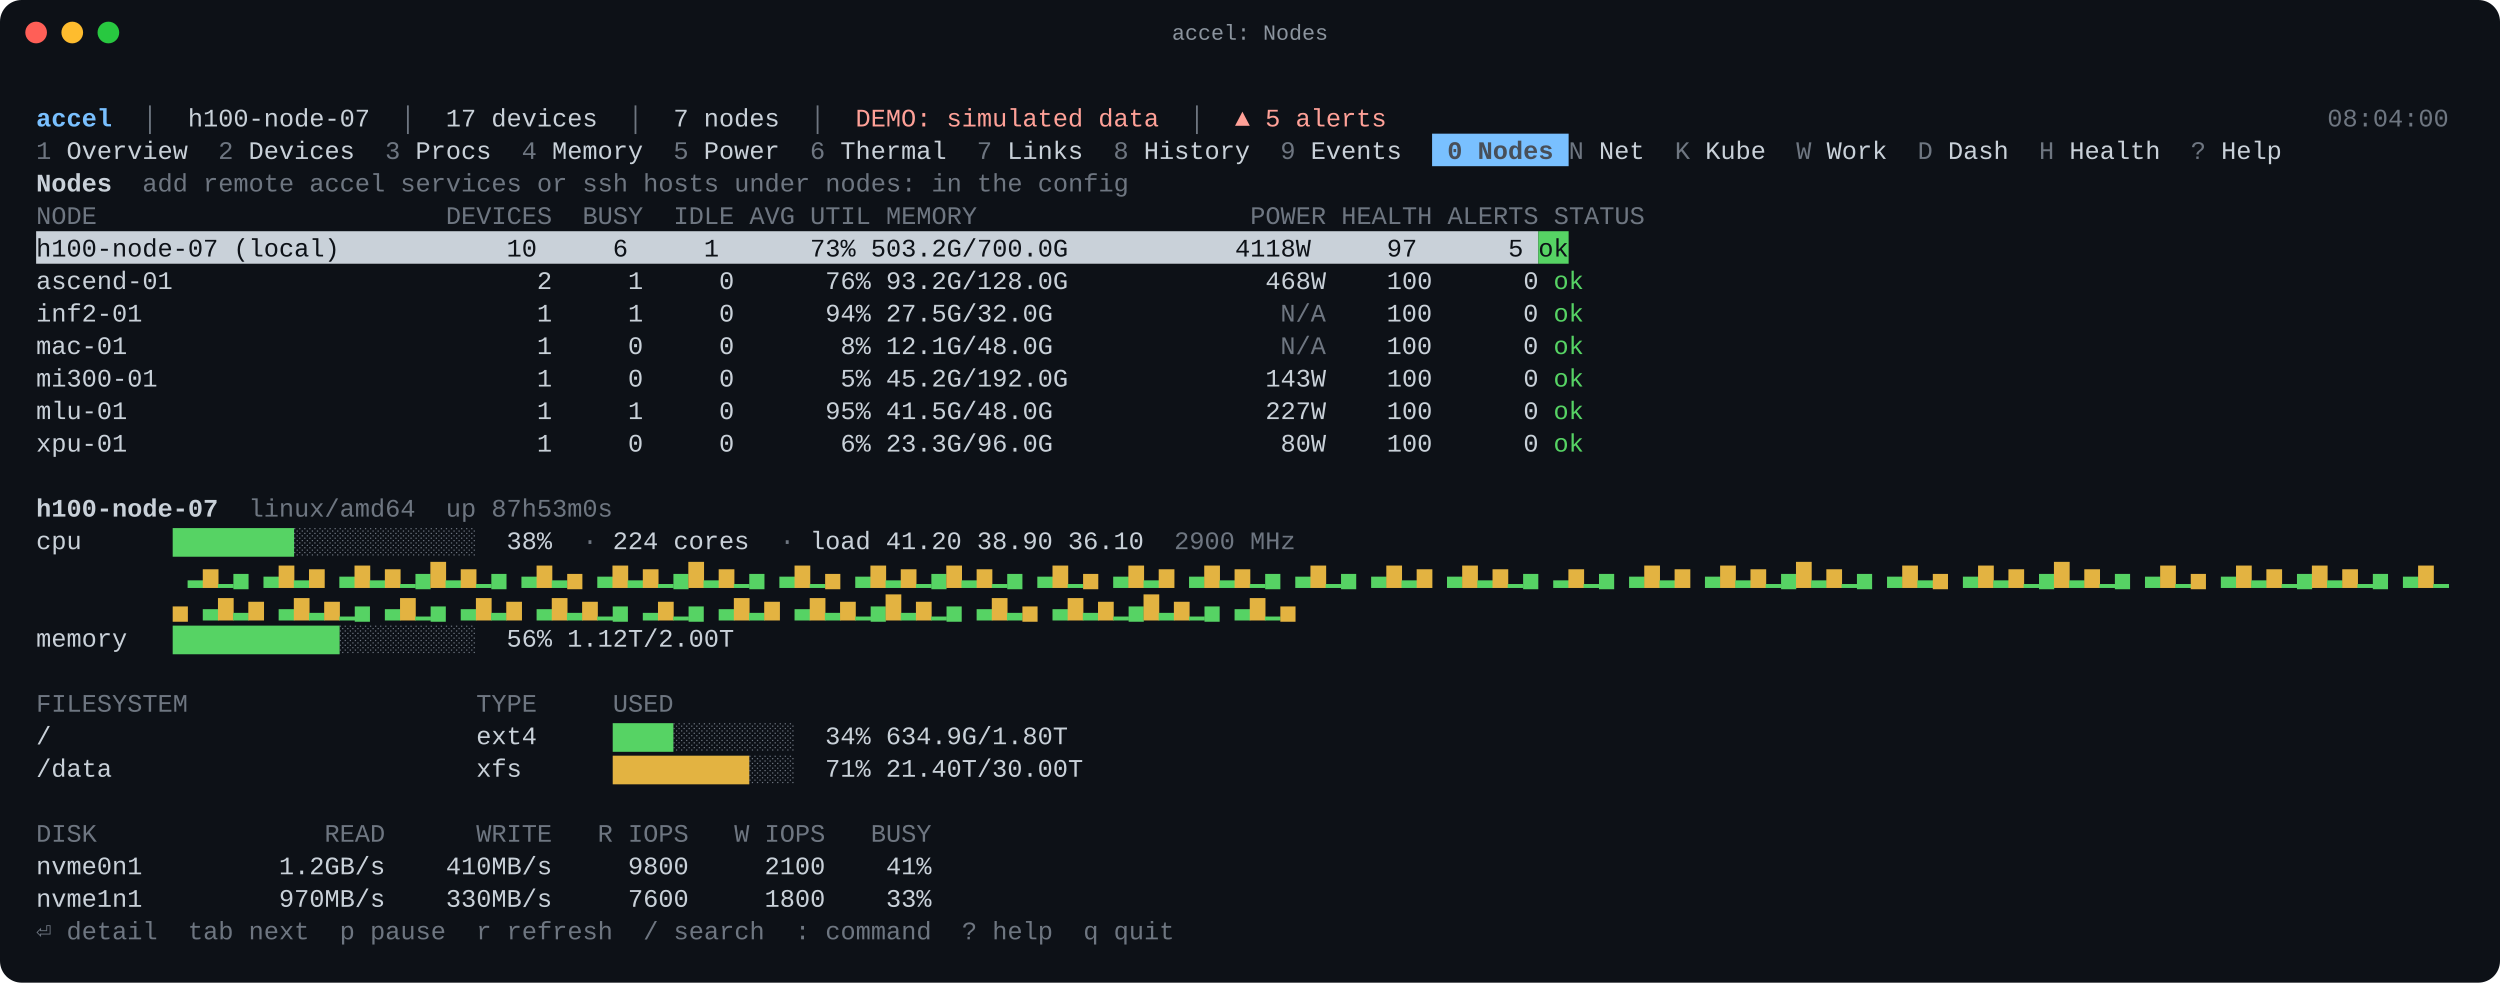
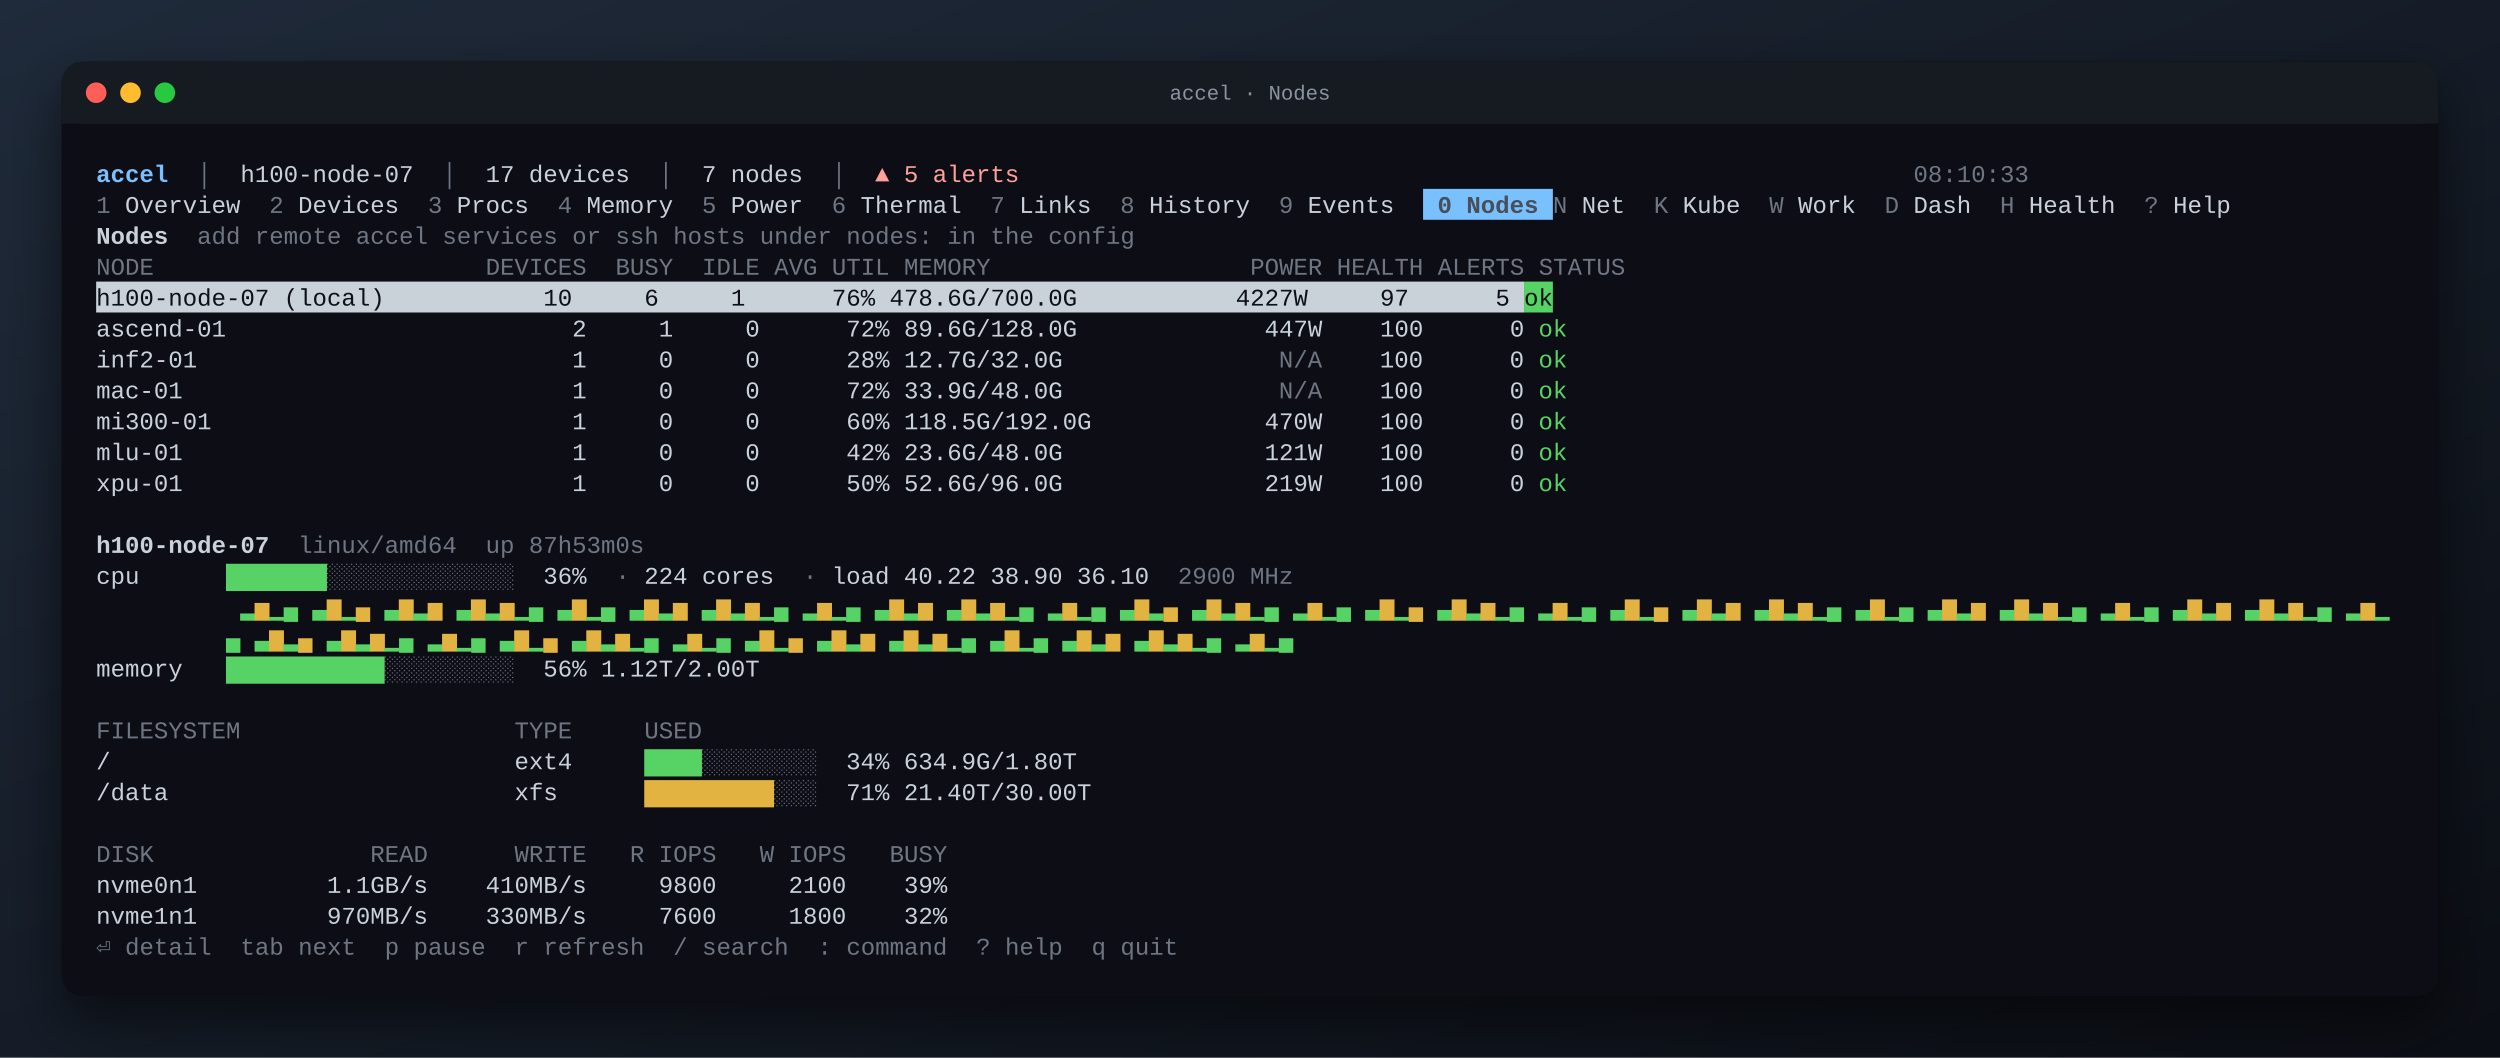
- <svg xmlns="http://www.w3.org/2000/svg" width="1384" height="544" viewBox="0 0 1384 544" font-family="JetBrains Mono, SFMono-Regular, Menlo, Consolas, Liberation Mono, monospace" font-size="14">
-   <rect width="100%" height="100%" rx="12" fill="#0d1117" />
-   <circle cx="20" cy="18" r="6" fill="#ff5f57" />
-   <circle cx="40" cy="18" r="6" fill="#febc2e" />
-   <circle cx="60" cy="18" r="6" fill="#28c840" />
-   <text x="50%" y="22" text-anchor="middle" fill="#8b949e" font-size="12">accel: Nodes</text>
-   <g xml:space="preserve">
+ <svg xmlns="http://www.w3.org/2000/svg" width="1456" height="616" viewBox="0 0 1456 616" font-family="JetBrains Mono, SFMono-Regular, Menlo, Consolas, Liberation Mono, monospace" font-size="14">
+   <defs>
+     <linearGradient id="desk" x1="0" y1="0" x2="1" y2="1">
+       <stop offset="0" stop-color="#1f2a3a" />
+       <stop offset="1" stop-color="#0b0e14" />
+     </linearGradient>
+     <filter id="shadow" x="-10%" y="-10%" width="120%" height="130%">
+       <feDropShadow dx="0" dy="14" stdDeviation="16" flood-color="#000" flood-opacity="0.55" />
+     </filter>
+   </defs>
+   <rect width="100%" height="100%" fill="url(#desk)" />
+   <rect x="36" y="36" width="1384" height="544" rx="12" fill="#0d1117" filter="url(#shadow)" />
+   <rect x="36" y="36" width="1384" height="36" rx="12" fill="#161b22" />
+   <rect x="36" y="60" width="1384" height="12" fill="#161b22" />
+   <circle cx="56" cy="54" r="6" fill="#ff5f57" />
+   <circle cx="76" cy="54" r="6" fill="#febc2e" />
+   <circle cx="96" cy="54" r="6" fill="#28c840" />
+   <text x="50%" y="58" text-anchor="middle" fill="#8b949e" font-size="12">accel · Nodes</text>
+   <g xml:space="preserve" transform="translate(36 36)">
    <text y="70.0" fill="#c9d1d9" xml:space="preserve" style="white-space:pre">
      <tspan x="20.0" fill="#79c0ff" font-weight="bold">accel</tspan>
      <tspan x="62.0" fill="#6e7681">  │  </tspan>
      <tspan x="104.0">h100-node-07</tspan>
      <tspan x="204.8" fill="#6e7681">  │  </tspan>
      <tspan x="246.8">17 devices</tspan>
      <tspan x="330.8" fill="#6e7681">  │  </tspan>
      <tspan x="372.8">7 nodes</tspan>
      <tspan x="431.6" fill="#6e7681">  │  </tspan>
-       <tspan x="473.6" fill="#ffa198">DEMO: simulated data</tspan>
-       <tspan x="641.6" fill="#6e7681">  │  </tspan>
-       <tspan x="683.6" fill="#ffa198">▲ 5 alerts</tspan>
-       <tspan x="1288.4" fill="#6e7681">08:04:00</tspan>
+       <tspan x="473.6" fill="#ffa198">▲ 5 alerts</tspan>
+       <tspan x="1078.4" fill="#6e7681">08:10:33                         </tspan>
    </text>
    <rect x="792.8" y="74.0" width="75.6" height="18.0" fill="#79c0ff" />
    <text y="88.0" fill="#c9d1d9" xml:space="preserve" style="white-space:pre">
      <tspan x="20.0" fill="#6e7681">1</tspan>
      <tspan x="28.4"> Overview  </tspan>
      <tspan x="120.8" fill="#6e7681">2</tspan>
      <tspan x="129.2"> Devices  </tspan>
      <tspan x="213.2" fill="#6e7681">3</tspan>
      <tspan x="221.6"> Procs  </tspan>
      <tspan x="288.8" fill="#6e7681">4</tspan>
      <tspan x="297.2"> Memory  </tspan>
      <tspan x="372.8" fill="#6e7681">5</tspan>
      <tspan x="381.2"> Power  </tspan>
      <tspan x="448.4" fill="#6e7681">6</tspan>
      <tspan x="456.8"> Thermal  </tspan>
      <tspan x="540.8" fill="#6e7681">7</tspan>
      <tspan x="549.2"> Links  </tspan>
      <tspan x="616.4" fill="#6e7681">8</tspan>
      <tspan x="624.8"> History  </tspan>
      <tspan x="708.8" fill="#6e7681">9</tspan>
      <tspan x="717.2"> Events  </tspan>
      <tspan x="792.8" fill="#484f58" font-weight="bold"> 0 Nodes </tspan>
      <tspan x="868.4" fill="#6e7681">N</tspan>
      <tspan x="876.8"> Net  </tspan>
      <tspan x="927.2" fill="#6e7681">K</tspan>
      <tspan x="935.6"> Kube  </tspan>
      <tspan x="994.4" fill="#6e7681">W</tspan>
      <tspan x="1002.8"> Work  </tspan>
      <tspan x="1061.6" fill="#6e7681">D</tspan>
      <tspan x="1070.0"> Dash  </tspan>
      <tspan x="1128.8" fill="#6e7681">H</tspan>
      <tspan x="1137.2"> Health  </tspan>
      <tspan x="1212.8" fill="#6e7681">?</tspan>
      <tspan x="1221.2"> Help  </tspan>
    </text>
    <text y="106.0" fill="#c9d1d9" xml:space="preserve" style="white-space:pre">
      <tspan x="20.0" font-weight="bold">Nodes</tspan>
      <tspan x="62.0" fill="#6e7681">  add remote accel services or ssh hosts under nodes: in the config</tspan>
    </text>
    <text y="124.0" fill="#c9d1d9" xml:space="preserve" style="white-space:pre">
      <tspan x="20.0" fill="#6e7681">NODE                       DEVICES  BUSY  IDLE AVG UTIL MEMORY                  POWER HEALTH ALERTS STATUS                        </tspan>
    </text>
    <rect x="20.0" y="128.0" width="831.6" height="18.0" fill="#c9d1d9" />
    <rect x="851.6" y="128.0" width="16.8" height="18.0" fill="#56d364" />
    <text y="142.0" fill="#c9d1d9" xml:space="preserve" style="white-space:pre">
-       <tspan x="20.0" fill="#0d1117">h100-node-07 (local)           10     6     1      73% 503.2G/700.0G           4118W     97      5 </tspan>
+       <tspan x="20.0" fill="#0d1117">h100-node-07 (local)           10     6     1      76% 478.6G/700.0G           4227W     97      5 </tspan>
      <tspan x="851.6" fill="#0d1117">ok</tspan>
    </text>
    <text y="160.0" fill="#c9d1d9" xml:space="preserve" style="white-space:pre">
-       <tspan x="20.0">ascend-01                        2     1     0      76% 93.2G/128.0G             468W    100      0 </tspan>
+       <tspan x="20.0">ascend-01                        2     1     0      72% 89.6G/128.0G             447W    100      0 </tspan>
      <tspan x="860.0" fill="#56d364">ok</tspan>
    </text>
    <text y="178.0" fill="#c9d1d9" xml:space="preserve" style="white-space:pre">
-       <tspan x="20.0">inf2-01                          1     1     0      94% 27.5G/32.0G               </tspan>
+       <tspan x="20.0">inf2-01                          1     0     0      28% 12.7G/32.0G               </tspan>
      <tspan x="708.8" fill="#6e7681">N/A</tspan>
      <tspan x="734.0">    100      0 </tspan>
      <tspan x="860.0" fill="#56d364">ok</tspan>
    </text>
    <text y="196.0" fill="#c9d1d9" xml:space="preserve" style="white-space:pre">
-       <tspan x="20.0">mac-01                           1     0     0       8% 12.1G/48.0G               </tspan>
+       <tspan x="20.0">mac-01                           1     0     0      72% 33.9G/48.0G               </tspan>
      <tspan x="708.8" fill="#6e7681">N/A</tspan>
      <tspan x="734.0">    100      0 </tspan>
      <tspan x="860.0" fill="#56d364">ok</tspan>
    </text>
    <text y="214.0" fill="#c9d1d9" xml:space="preserve" style="white-space:pre">
-       <tspan x="20.0">mi300-01                         1     0     0       5% 45.2G/192.0G             143W    100      0 </tspan>
+       <tspan x="20.0">mi300-01                         1     0     0      60% 118.5G/192.0G            470W    100      0 </tspan>
      <tspan x="860.0" fill="#56d364">ok</tspan>
    </text>
    <text y="232.0" fill="#c9d1d9" xml:space="preserve" style="white-space:pre">
-       <tspan x="20.0">mlu-01                           1     1     0      95% 41.5G/48.0G              227W    100      0 </tspan>
+       <tspan x="20.0">mlu-01                           1     0     0      42% 23.6G/48.0G              121W    100      0 </tspan>
      <tspan x="860.0" fill="#56d364">ok</tspan>
    </text>
    <text y="250.0" fill="#c9d1d9" xml:space="preserve" style="white-space:pre">
-       <tspan x="20.0">xpu-01                           1     0     0       6% 23.3G/96.0G               80W    100      0 </tspan>
+       <tspan x="20.0">xpu-01                           1     0     0      50% 52.6G/96.0G              219W    100      0 </tspan>
      <tspan x="860.0" fill="#56d364">ok</tspan>
    </text>
    <text y="286.0" fill="#c9d1d9" xml:space="preserve" style="white-space:pre">
      <tspan x="20.0" font-weight="bold">h100-node-07</tspan>
      <tspan x="137.6" fill="#6e7681">linux/amd64</tspan>
      <tspan x="230.0" fill="#6e7681">  up 87h53m0s</tspan>
    </text>
    <text y="304.0" fill="#c9d1d9" xml:space="preserve" style="white-space:pre">
      <tspan x="20.0">cpu      </tspan>
-       <tspan x="95.6" fill="#56d364">████████</tspan>
-       <tspan x="162.8" fill="#6e7681">░░░░░░░░░░░░</tspan>
-       <tspan x="263.6">  38%  </tspan>
+       <tspan x="95.6" fill="#56d364">███████</tspan>
+       <tspan x="154.4" fill="#6e7681">░░░░░░░░░░░░░</tspan>
+       <tspan x="263.6">  36%  </tspan>
      <tspan x="322.4" fill="#6e7681">·</tspan>
      <tspan x="330.8"> 224 cores  </tspan>
      <tspan x="431.6" fill="#6e7681">·</tspan>
-       <tspan x="440.0"> load 41.20 38.90 36.10</tspan>
+       <tspan x="440.0"> load 40.22 38.90 36.10</tspan>
      <tspan x="633.2" fill="#6e7681">  2900 MHz</tspan>
    </text>
    <text y="322.0" fill="#c9d1d9" xml:space="preserve" style="white-space:pre">
      <tspan x="104.0" fill="#56d364">▂</tspan>
      <tspan x="112.4" fill="#e3b341">▅</tspan>
      <tspan x="120.8" fill="#56d364">▁</tspan>
      <tspan x="129.2" fill="#56d364">▄</tspan>
      <tspan x="146.0" fill="#56d364">▃</tspan>
      <tspan x="154.4" fill="#e3b341">▆</tspan>
-       <tspan x="162.8" fill="#56d364">▂</tspan>
-       <tspan x="171.2" fill="#e3b341">▅</tspan>
+       <tspan x="162.8" fill="#56d364">▁</tspan>
+       <tspan x="171.2" fill="#e3b341">▄</tspan>
      <tspan x="188.0" fill="#56d364">▃</tspan>
      <tspan x="196.4" fill="#e3b341">▆</tspan>
      <tspan x="204.8" fill="#56d364">▂</tspan>
      <tspan x="213.2" fill="#e3b341">▅</tspan>
-       <tspan x="221.6" fill="#56d364">▁</tspan>
-       <tspan x="230.0" fill="#56d364">▄</tspan>
-       <tspan x="238.4" fill="#e3b341">▇</tspan>
+       <tspan x="230.0" fill="#56d364">▃</tspan>
+       <tspan x="238.4" fill="#e3b341">▆</tspan>
      <tspan x="246.8" fill="#56d364">▂</tspan>
      <tspan x="255.2" fill="#e3b341">▅</tspan>
      <tspan x="263.6" fill="#56d364">▁</tspan>
      <tspan x="272.0" fill="#56d364">▄</tspan>
      <tspan x="288.8" fill="#56d364">▃</tspan>
      <tspan x="297.2" fill="#e3b341">▆</tspan>
-       <tspan x="305.6" fill="#56d364">▂</tspan>
-       <tspan x="314.0" fill="#e3b341">▄</tspan>
+       <tspan x="305.6" fill="#56d364">▁</tspan>
+       <tspan x="314.0" fill="#56d364">▄</tspan>
      <tspan x="330.8" fill="#56d364">▃</tspan>
      <tspan x="339.2" fill="#e3b341">▆</tspan>
      <tspan x="347.6" fill="#56d364">▂</tspan>
      <tspan x="356.0" fill="#e3b341">▅</tspan>
-       <tspan x="364.4" fill="#56d364">▁</tspan>
-       <tspan x="372.8" fill="#56d364">▄</tspan>
-       <tspan x="381.2" fill="#e3b341">▇</tspan>
+       <tspan x="372.8" fill="#56d364">▃</tspan>
+       <tspan x="381.2" fill="#e3b341">▆</tspan>
      <tspan x="389.6" fill="#56d364">▂</tspan>
      <tspan x="398.0" fill="#e3b341">▅</tspan>
      <tspan x="406.4" fill="#56d364">▁</tspan>
      <tspan x="414.8" fill="#56d364">▄</tspan>
-       <tspan x="431.6" fill="#56d364">▃</tspan>
-       <tspan x="440.0" fill="#e3b341">▆</tspan>
+       <tspan x="431.6" fill="#56d364">▂</tspan>
+       <tspan x="440.0" fill="#e3b341">▅</tspan>
      <tspan x="448.4" fill="#56d364">▁</tspan>
-       <tspan x="456.8" fill="#e3b341">▄</tspan>
+       <tspan x="456.8" fill="#56d364">▄</tspan>
      <tspan x="473.6" fill="#56d364">▃</tspan>
      <tspan x="482.0" fill="#e3b341">▆</tspan>
      <tspan x="490.4" fill="#56d364">▂</tspan>
      <tspan x="498.8" fill="#e3b341">▅</tspan>
-       <tspan x="507.2" fill="#56d364">▁</tspan>
-       <tspan x="515.6" fill="#56d364">▄</tspan>
+       <tspan x="515.6" fill="#56d364">▃</tspan>
      <tspan x="524.0" fill="#e3b341">▆</tspan>
      <tspan x="532.4" fill="#56d364">▂</tspan>
      <tspan x="540.8" fill="#e3b341">▅</tspan>
      <tspan x="549.2" fill="#56d364">▁</tspan>
      <tspan x="557.6" fill="#56d364">▄</tspan>
-       <tspan x="574.4" fill="#56d364">▃</tspan>
-       <tspan x="582.8" fill="#e3b341">▆</tspan>
+       <tspan x="574.4" fill="#56d364">▂</tspan>
+       <tspan x="582.8" fill="#e3b341">▅</tspan>
      <tspan x="591.2" fill="#56d364">▁</tspan>
-       <tspan x="599.6" fill="#e3b341">▄</tspan>
+       <tspan x="599.6" fill="#56d364">▄</tspan>
      <tspan x="616.4" fill="#56d364">▃</tspan>
      <tspan x="624.8" fill="#e3b341">▆</tspan>
      <tspan x="633.2" fill="#56d364">▂</tspan>
-       <tspan x="641.6" fill="#e3b341">▅</tspan>
+       <tspan x="641.6" fill="#e3b341">▄</tspan>
      <tspan x="658.4" fill="#56d364">▃</tspan>
      <tspan x="666.8" fill="#e3b341">▆</tspan>
      <tspan x="675.2" fill="#56d364">▂</tspan>
      <tspan x="683.6" fill="#e3b341">▅</tspan>
      <tspan x="692.0" fill="#56d364">▁</tspan>
      <tspan x="700.4" fill="#56d364">▄</tspan>
-       <tspan x="717.2" fill="#56d364">▃</tspan>
-       <tspan x="725.6" fill="#e3b341">▆</tspan>
+       <tspan x="717.2" fill="#56d364">▂</tspan>
+       <tspan x="725.6" fill="#e3b341">▅</tspan>
      <tspan x="734.0" fill="#56d364">▁</tspan>
      <tspan x="742.4" fill="#56d364">▄</tspan>
      <tspan x="759.2" fill="#56d364">▃</tspan>
      <tspan x="767.6" fill="#e3b341">▆</tspan>
-       <tspan x="776.0" fill="#56d364">▂</tspan>
-       <tspan x="784.4" fill="#e3b341">▅</tspan>
+       <tspan x="776.0" fill="#56d364">▁</tspan>
+       <tspan x="784.4" fill="#e3b341">▄</tspan>
      <tspan x="801.2" fill="#56d364">▃</tspan>
      <tspan x="809.6" fill="#e3b341">▆</tspan>
      <tspan x="818.0" fill="#56d364">▂</tspan>
      <tspan x="826.4" fill="#e3b341">▅</tspan>
      <tspan x="834.8" fill="#56d364">▁</tspan>
      <tspan x="843.2" fill="#56d364">▄</tspan>
      <tspan x="860.0" fill="#56d364">▂</tspan>
      <tspan x="868.4" fill="#e3b341">▅</tspan>
      <tspan x="876.8" fill="#56d364">▁</tspan>
      <tspan x="885.2" fill="#56d364">▄</tspan>
      <tspan x="902.0" fill="#56d364">▃</tspan>
      <tspan x="910.4" fill="#e3b341">▆</tspan>
-       <tspan x="918.8" fill="#56d364">▂</tspan>
-       <tspan x="927.2" fill="#e3b341">▅</tspan>
+       <tspan x="918.8" fill="#56d364">▁</tspan>
+       <tspan x="927.2" fill="#e3b341">▄</tspan>
      <tspan x="944.0" fill="#56d364">▃</tspan>
      <tspan x="952.4" fill="#e3b341">▆</tspan>
      <tspan x="960.8" fill="#56d364">▂</tspan>
      <tspan x="969.2" fill="#e3b341">▅</tspan>
-       <tspan x="977.6" fill="#56d364">▁</tspan>
-       <tspan x="986.0" fill="#56d364">▄</tspan>
-       <tspan x="994.4" fill="#e3b341">▇</tspan>
+       <tspan x="986.0" fill="#56d364">▃</tspan>
+       <tspan x="994.4" fill="#e3b341">▆</tspan>
      <tspan x="1002.8" fill="#56d364">▂</tspan>
      <tspan x="1011.2" fill="#e3b341">▅</tspan>
      <tspan x="1019.6" fill="#56d364">▁</tspan>
      <tspan x="1028.0" fill="#56d364">▄</tspan>
      <tspan x="1044.8" fill="#56d364">▃</tspan>
      <tspan x="1053.2" fill="#e3b341">▆</tspan>
-       <tspan x="1061.6" fill="#56d364">▂</tspan>
-       <tspan x="1070.0" fill="#e3b341">▄</tspan>
+       <tspan x="1061.6" fill="#56d364">▁</tspan>
+       <tspan x="1070.0" fill="#56d364">▄</tspan>
      <tspan x="1086.8" fill="#56d364">▃</tspan>
      <tspan x="1095.2" fill="#e3b341">▆</tspan>
      <tspan x="1103.6" fill="#56d364">▂</tspan>
      <tspan x="1112.0" fill="#e3b341">▅</tspan>
-       <tspan x="1120.4" fill="#56d364">▁</tspan>
-       <tspan x="1128.8" fill="#56d364">▄</tspan>
-       <tspan x="1137.2" fill="#e3b341">▇</tspan>
+       <tspan x="1128.8" fill="#56d364">▃</tspan>
+       <tspan x="1137.2" fill="#e3b341">▆</tspan>
      <tspan x="1145.6" fill="#56d364">▂</tspan>
      <tspan x="1154.0" fill="#e3b341">▅</tspan>
      <tspan x="1162.4" fill="#56d364">▁</tspan>
      <tspan x="1170.8" fill="#56d364">▄</tspan>
-       <tspan x="1187.6" fill="#56d364">▃</tspan>
-       <tspan x="1196.0" fill="#e3b341">▆</tspan>
+       <tspan x="1187.6" fill="#56d364">▂</tspan>
+       <tspan x="1196.0" fill="#e3b341">▅</tspan>
      <tspan x="1204.4" fill="#56d364">▁</tspan>
-       <tspan x="1212.8" fill="#e3b341">▄</tspan>
+       <tspan x="1212.8" fill="#56d364">▄</tspan>
      <tspan x="1229.6" fill="#56d364">▃</tspan>
      <tspan x="1238.0" fill="#e3b341">▆</tspan>
      <tspan x="1246.4" fill="#56d364">▂</tspan>
      <tspan x="1254.8" fill="#e3b341">▅</tspan>
-       <tspan x="1263.2" fill="#56d364">▁</tspan>
-       <tspan x="1271.6" fill="#56d364">▄</tspan>
+       <tspan x="1271.6" fill="#56d364">▃</tspan>
      <tspan x="1280.0" fill="#e3b341">▆</tspan>
      <tspan x="1288.4" fill="#56d364">▂</tspan>
      <tspan x="1296.8" fill="#e3b341">▅</tspan>
      <tspan x="1305.2" fill="#56d364">▁</tspan>
      <tspan x="1313.6" fill="#56d364">▄</tspan>
-       <tspan x="1330.4" fill="#56d364">▃</tspan>
-       <tspan x="1338.8" fill="#e3b341">▆</tspan>
+       <tspan x="1330.4" fill="#56d364">▂</tspan>
+       <tspan x="1338.8" fill="#e3b341">▅</tspan>
      <tspan x="1347.2" fill="#56d364">▁</tspan>
    </text>
    <text y="340.0" fill="#c9d1d9" xml:space="preserve" style="white-space:pre">
-       <tspan x="95.6" fill="#e3b341">▄</tspan>
+       <tspan x="95.6" fill="#56d364">▄</tspan>
      <tspan x="112.4" fill="#56d364">▃</tspan>
      <tspan x="120.8" fill="#e3b341">▆</tspan>
      <tspan x="129.2" fill="#56d364">▂</tspan>
-       <tspan x="137.6" fill="#e3b341">▅</tspan>
+       <tspan x="137.6" fill="#e3b341">▄</tspan>
      <tspan x="154.4" fill="#56d364">▃</tspan>
      <tspan x="162.8" fill="#e3b341">▆</tspan>
      <tspan x="171.2" fill="#56d364">▂</tspan>
      <tspan x="179.6" fill="#e3b341">▅</tspan>
      <tspan x="188.0" fill="#56d364">▁</tspan>
      <tspan x="196.4" fill="#56d364">▄</tspan>
-       <tspan x="213.2" fill="#56d364">▃</tspan>
-       <tspan x="221.6" fill="#e3b341">▆</tspan>
+       <tspan x="213.2" fill="#56d364">▂</tspan>
+       <tspan x="221.6" fill="#e3b341">▅</tspan>
      <tspan x="230.0" fill="#56d364">▁</tspan>
      <tspan x="238.4" fill="#56d364">▄</tspan>
      <tspan x="255.2" fill="#56d364">▃</tspan>
      <tspan x="263.6" fill="#e3b341">▆</tspan>
-       <tspan x="272.0" fill="#56d364">▂</tspan>
-       <tspan x="280.4" fill="#e3b341">▅</tspan>
+       <tspan x="272.0" fill="#56d364">▁</tspan>
+       <tspan x="280.4" fill="#e3b341">▄</tspan>
      <tspan x="297.2" fill="#56d364">▃</tspan>
      <tspan x="305.6" fill="#e3b341">▆</tspan>
      <tspan x="314.0" fill="#56d364">▂</tspan>
      <tspan x="322.4" fill="#e3b341">▅</tspan>
      <tspan x="330.8" fill="#56d364">▁</tspan>
      <tspan x="339.2" fill="#56d364">▄</tspan>
      <tspan x="356.0" fill="#56d364">▂</tspan>
      <tspan x="364.4" fill="#e3b341">▅</tspan>
      <tspan x="372.8" fill="#56d364">▁</tspan>
      <tspan x="381.2" fill="#56d364">▄</tspan>
      <tspan x="398.0" fill="#56d364">▃</tspan>
      <tspan x="406.4" fill="#e3b341">▆</tspan>
-       <tspan x="414.8" fill="#56d364">▂</tspan>
-       <tspan x="423.2" fill="#e3b341">▅</tspan>
+       <tspan x="414.8" fill="#56d364">▁</tspan>
+       <tspan x="423.2" fill="#e3b341">▄</tspan>
      <tspan x="440.0" fill="#56d364">▃</tspan>
      <tspan x="448.4" fill="#e3b341">▆</tspan>
      <tspan x="456.8" fill="#56d364">▂</tspan>
      <tspan x="465.2" fill="#e3b341">▅</tspan>
-       <tspan x="473.6" fill="#56d364">▁</tspan>
-       <tspan x="482.0" fill="#56d364">▄</tspan>
-       <tspan x="490.4" fill="#e3b341">▇</tspan>
+       <tspan x="482.0" fill="#56d364">▃</tspan>
+       <tspan x="490.4" fill="#e3b341">▆</tspan>
      <tspan x="498.8" fill="#56d364">▂</tspan>
      <tspan x="507.2" fill="#e3b341">▅</tspan>
      <tspan x="515.6" fill="#56d364">▁</tspan>
      <tspan x="524.0" fill="#56d364">▄</tspan>
      <tspan x="540.8" fill="#56d364">▃</tspan>
      <tspan x="549.2" fill="#e3b341">▆</tspan>
-       <tspan x="557.6" fill="#56d364">▂</tspan>
-       <tspan x="566.0" fill="#e3b341">▄</tspan>
+       <tspan x="557.6" fill="#56d364">▁</tspan>
+       <tspan x="566.0" fill="#56d364">▄</tspan>
      <tspan x="582.8" fill="#56d364">▃</tspan>
      <tspan x="591.2" fill="#e3b341">▆</tspan>
      <tspan x="599.6" fill="#56d364">▂</tspan>
      <tspan x="608.0" fill="#e3b341">▅</tspan>
-       <tspan x="616.4" fill="#56d364">▁</tspan>
-       <tspan x="624.8" fill="#56d364">▄</tspan>
-       <tspan x="633.2" fill="#e3b341">▇</tspan>
+       <tspan x="624.8" fill="#56d364">▃</tspan>
+       <tspan x="633.2" fill="#e3b341">▆</tspan>
      <tspan x="641.6" fill="#56d364">▂</tspan>
      <tspan x="650.0" fill="#e3b341">▅</tspan>
      <tspan x="658.4" fill="#56d364">▁</tspan>
      <tspan x="666.8" fill="#56d364">▄</tspan>
-       <tspan x="683.6" fill="#56d364">▃</tspan>
-       <tspan x="692.0" fill="#e3b341">▆</tspan>
+       <tspan x="683.6" fill="#56d364">▂</tspan>
+       <tspan x="692.0" fill="#e3b341">▅</tspan>
      <tspan x="700.4" fill="#56d364">▁</tspan>
-       <tspan x="708.8" fill="#e3b341">▄</tspan>
+       <tspan x="708.8" fill="#56d364">▄</tspan>
    </text>
    <text y="358.0" fill="#c9d1d9" xml:space="preserve" style="white-space:pre">
      <tspan x="20.0">memory   </tspan>
      <tspan x="95.6" fill="#56d364">███████████</tspan>
      <tspan x="188.0" fill="#6e7681">░░░░░░░░░</tspan>
      <tspan x="263.6">  56% 1.12T/2.00T</tspan>
    </text>
    <text y="394.0" fill="#c9d1d9" xml:space="preserve" style="white-space:pre">
      <tspan x="20.0" fill="#6e7681">FILESYSTEM                   TYPE     USED                   </tspan>
    </text>
    <text y="412.0" fill="#c9d1d9" xml:space="preserve" style="white-space:pre">
      <tspan x="20.0">/                            ext4     </tspan>
      <tspan x="339.2" fill="#56d364">████</tspan>
      <tspan x="372.8" fill="#6e7681">░░░░░░░░</tspan>
      <tspan x="440.0">  34% 634.9G/1.80T</tspan>
    </text>
    <text y="430.0" fill="#c9d1d9" xml:space="preserve" style="white-space:pre">
      <tspan x="20.0">/data                        xfs      </tspan>
      <tspan x="339.2" fill="#e3b341">█████████</tspan>
      <tspan x="414.8" fill="#6e7681">░░░</tspan>
      <tspan x="440.0">  71% 21.40T/30.00T</tspan>
    </text>
    <text y="466.0" fill="#c9d1d9" xml:space="preserve" style="white-space:pre">
      <tspan x="20.0" fill="#6e7681">DISK               READ      WRITE   R IOPS   W IOPS   BUSY</tspan>
    </text>
    <text y="484.0" fill="#c9d1d9" xml:space="preserve" style="white-space:pre">
-       <tspan x="20.0">nvme0n1         1.2GB/s    410MB/s     9800     2100    41%</tspan>
+       <tspan x="20.0">nvme0n1         1.1GB/s    410MB/s     9800     2100    39%</tspan>
    </text>
    <text y="502.0" fill="#c9d1d9" xml:space="preserve" style="white-space:pre">
-       <tspan x="20.0">nvme1n1         970MB/s    330MB/s     7600     1800    33%</tspan>
+       <tspan x="20.0">nvme1n1         970MB/s    330MB/s     7600     1800    32%</tspan>
    </text>
    <text y="520.0" fill="#c9d1d9" xml:space="preserve" style="white-space:pre">
      <tspan x="20.0" fill="#6e7681">⏎ detail  tab next  p pause  r refresh  / search  : command  ? help  q quit</tspan>
    </text>
  </g>
</svg>
